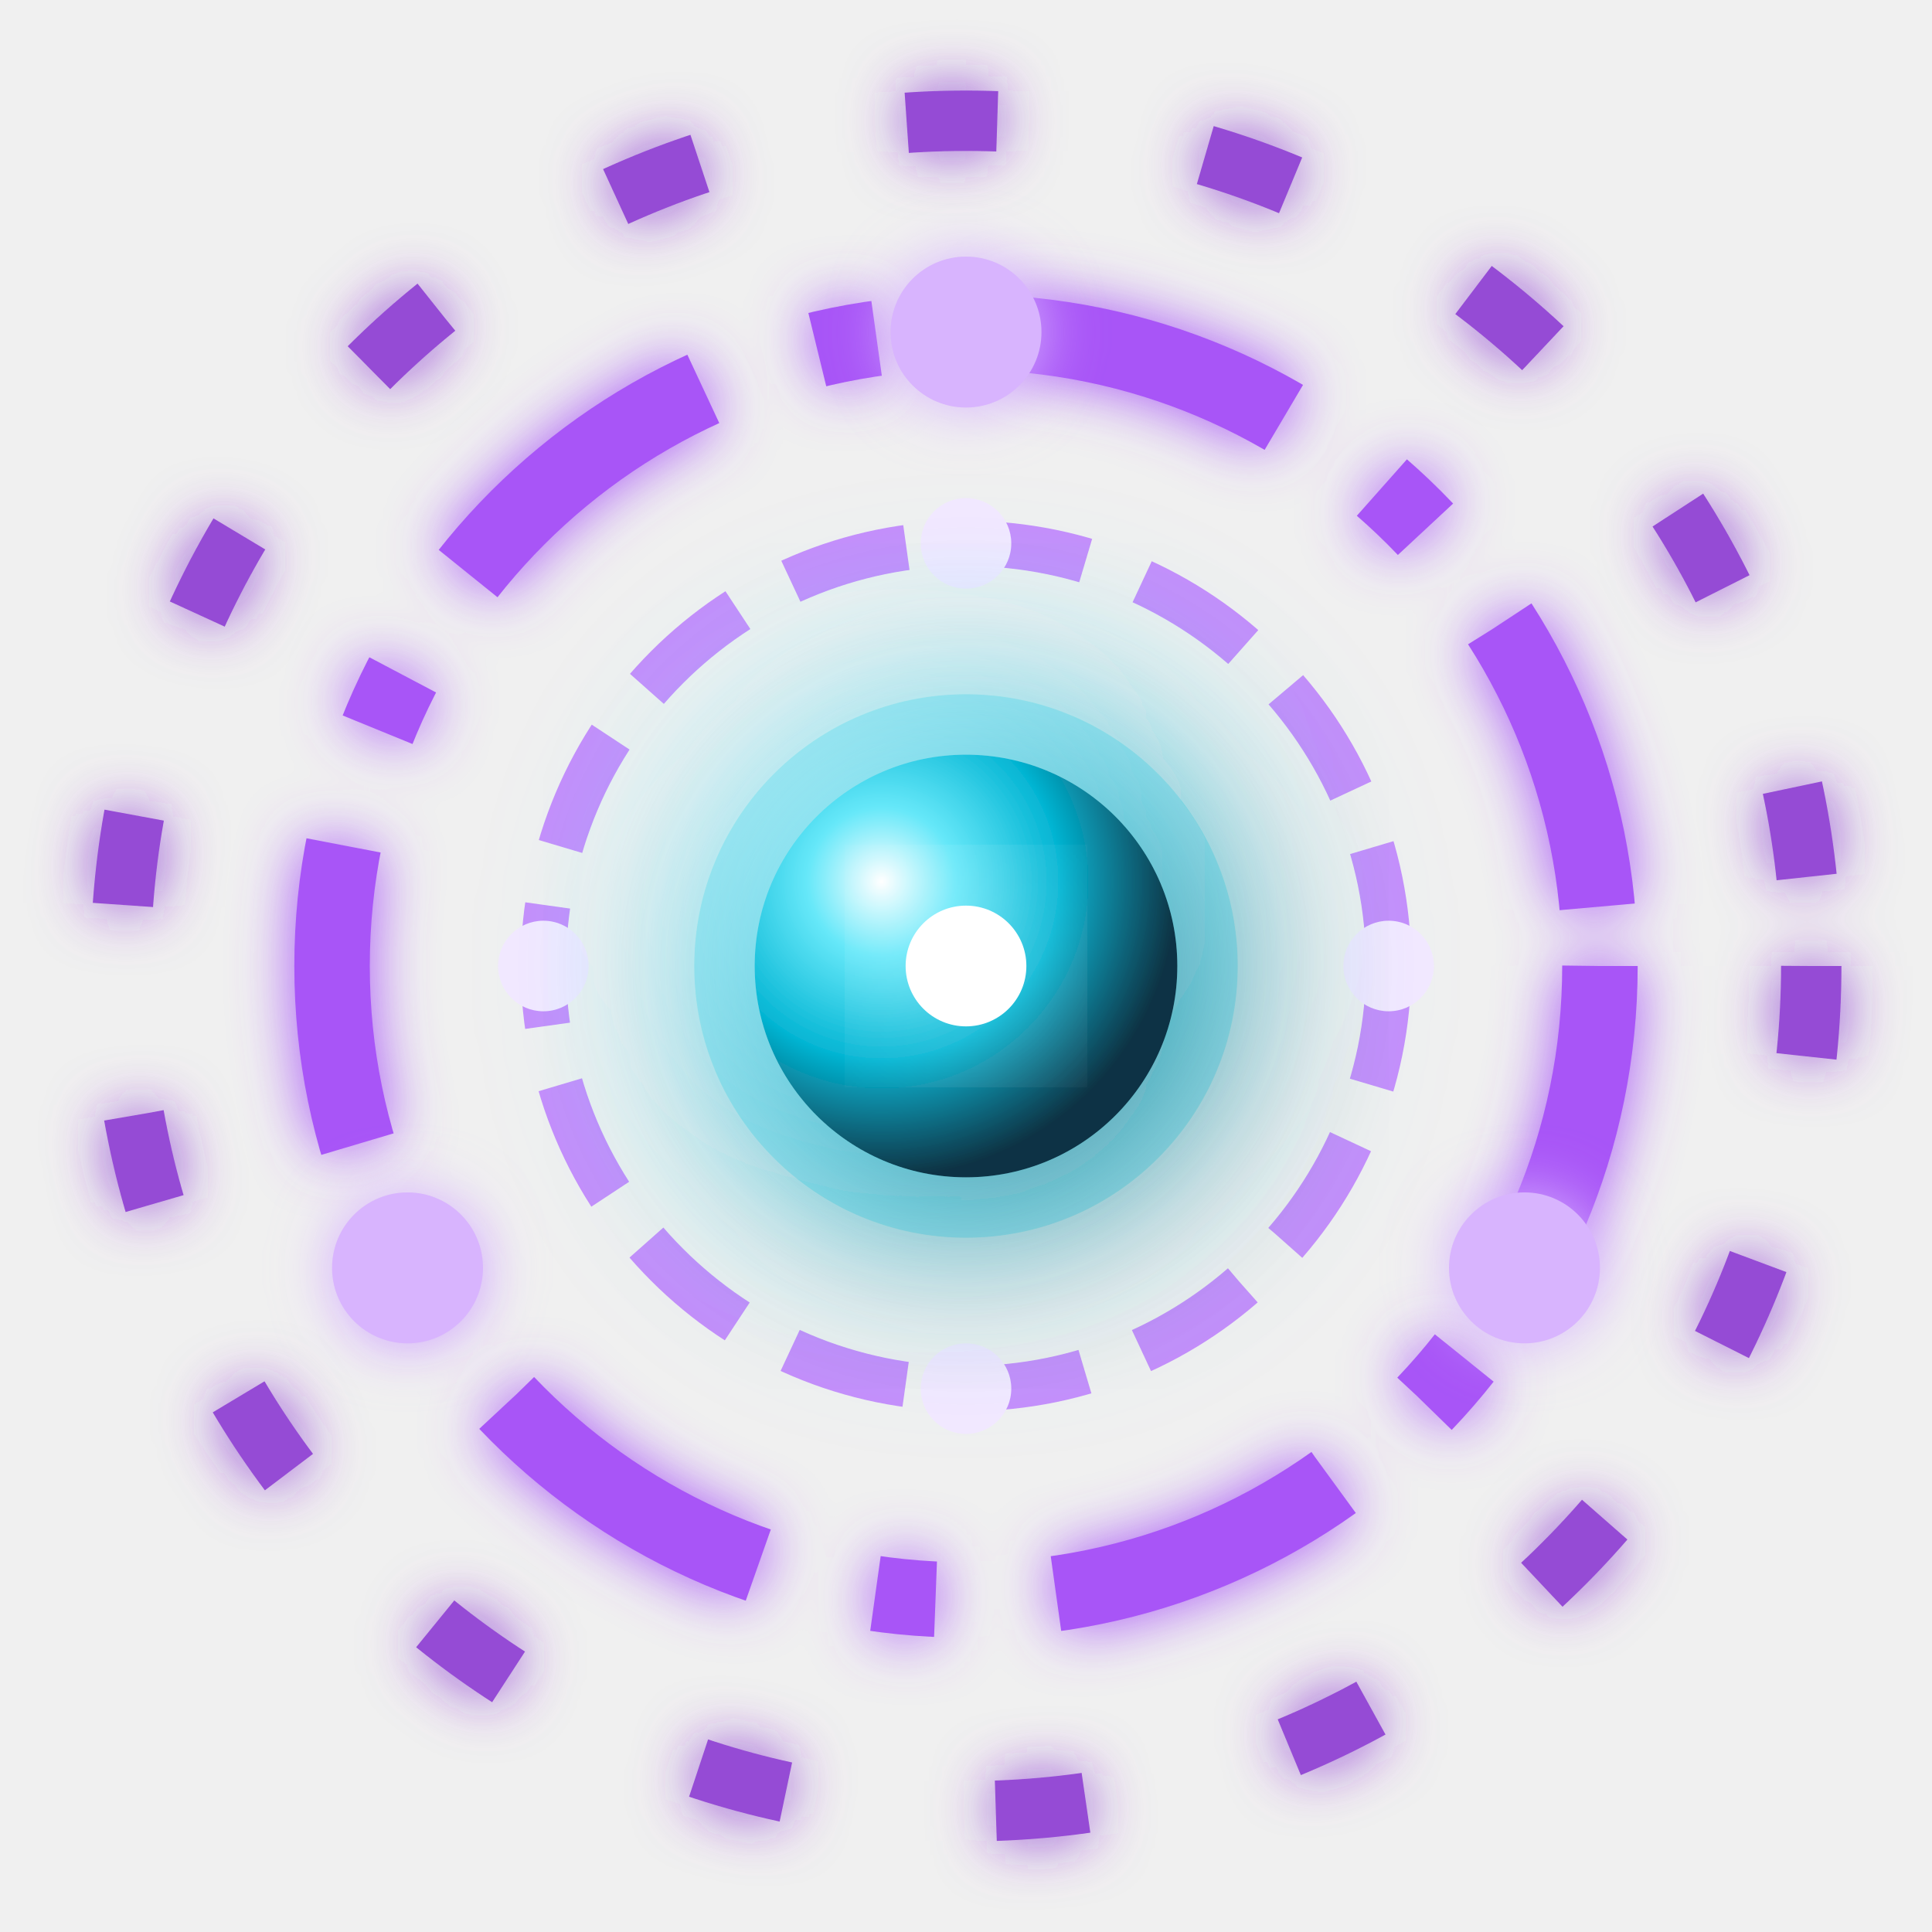
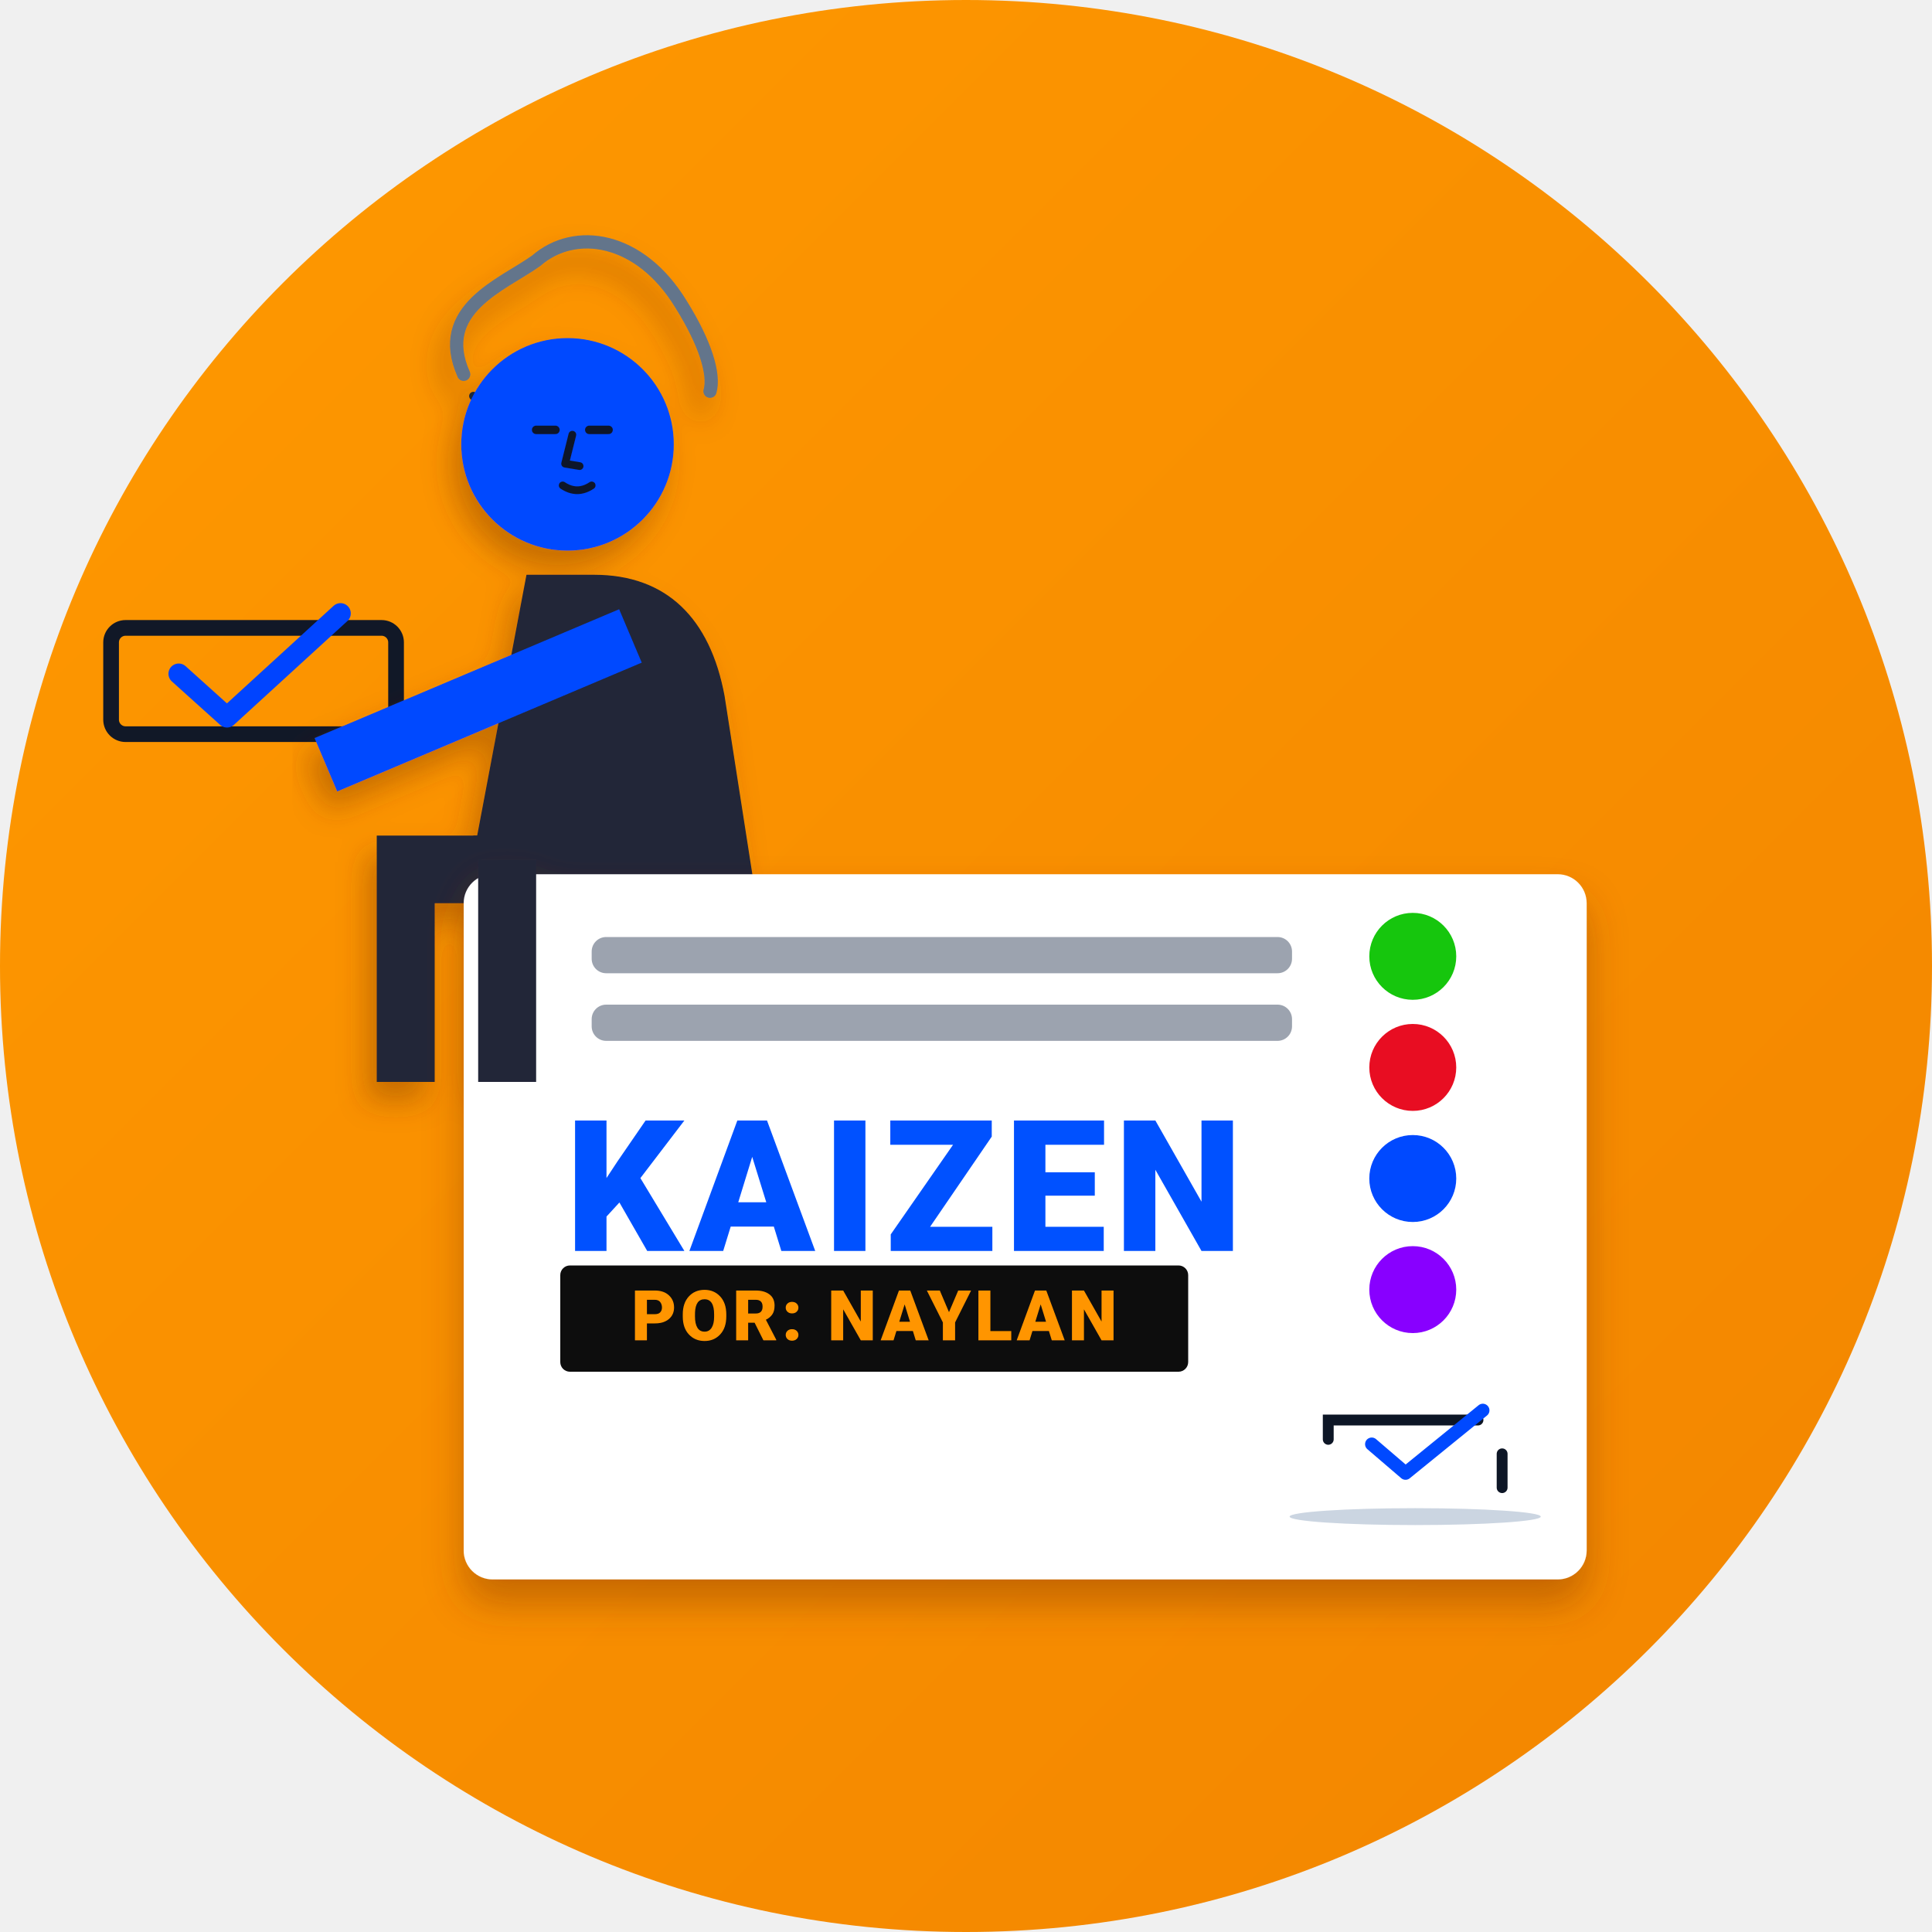
- <svg xmlns="http://www.w3.org/2000/svg" viewBox="0 0 64 64">
+ <svg xmlns="http://www.w3.org/2000/svg" viewBox="0 0 800 800" width="100%" height="100%">
  <defs>
-     <filter id="coreGlow" x="-50%" y="-50%" width="200%" height="200%">
-       <feGaussianBlur stdDeviation="3.5" result="coloredBlur" />
-       <feMerge>
-         <feMergeNode in="coloredBlur" />
-         <feMergeNode in="SourceGraphic" />
-       </feMerge>
+     <filter id="cardShadow" x="-10%" y="-10%" width="130%" height="130%">
+       <feDropShadow dx="0" dy="10" stdDeviation="8" flood-color="#8a3d00" flood-opacity="0.45" />
    </filter>
-     <filter id="purpleGlow" x="-50%" y="-50%" width="200%" height="200%">
-       <feGaussianBlur stdDeviation="1" result="blur" />
-       <feMerge>
-         <feMergeNode in="blur" />
-         <feMergeNode in="SourceGraphic" />
-       </feMerge>
+     <filter id="personShadow" x="-15%" y="-15%" width="140%" height="140%">
+       <feDropShadow dx="-4" dy="8" stdDeviation="6" flood-color="#7c3500" flood-opacity="0.4" />
    </filter>
-     <radialGradient id="coreGradient" cx="30%" cy="30%" r="70%">
-       <stop offset="0%" stop-color="#ffffff" />
-       <stop offset="25%" stop-color="#67e8f9" />
-       <stop offset="60%" stop-color="#06b6d4" />
-       <stop offset="100%" stop-color="#083344" />
-     </radialGradient>
+     <linearGradient id="orangeGrad" x1="0%" y1="0%" x2="100%" y2="100%">
+       <stop offset="0%" stop-color="#ff9900" />
+       <stop offset="100%" stop-color="#f28500" />
+     </linearGradient>
  </defs>
-   <rect width="64" height="64" fill="transparent" />
-   <circle cx="32" cy="32" r="28" stroke="#7e22ce" stroke-width="2" fill="none" stroke-dasharray="3 7" filter="url(#purpleGlow)" opacity="0.8" />
-   <circle cx="32" cy="32" r="21" stroke="#a855f7" stroke-width="2.5" fill="none" stroke-dasharray="10 4 2 4" filter="url(#purpleGlow)" />
-   <circle cx="32" cy="11" r="2.5" fill="#d8b4fe" filter="url(#purpleGlow)" />
-   <circle cx="13.5" cy="42" r="2.5" fill="#d8b4fe" filter="url(#purpleGlow)" />
-   <circle cx="50.5" cy="42" r="2.5" fill="#d8b4fe" filter="url(#purpleGlow)" />
-   <circle cx="32" cy="32" r="14" stroke="#c084fc" stroke-width="1.5" fill="none" stroke-dasharray="4 2" opacity="0.9" />
-   <circle cx="18" cy="32" r="1.5" fill="#f3e8ff" />
-   <circle cx="46" cy="32" r="1.5" fill="#f3e8ff" />
-   <circle cx="32" cy="18" r="1.5" fill="#f3e8ff" />
-   <circle cx="32" cy="46" r="1.5" fill="#f3e8ff" />
-   <circle cx="32" cy="32" r="9" fill="#22d3ee" opacity="0.4" filter="url(#coreGlow)" />
-   <circle cx="32" cy="32" r="7" fill="url(#coreGradient)" filter="url(#coreGlow)" />
-   <circle cx="32" cy="32" r="2" fill="#ffffff" filter="url(#coreGlow)" />
+   <circle cx="400" cy="400" r="400" fill="url(#orangeGrad)" />
+   <g transform="translate(46, 260)">
+     <rect x="0" y="0" width="118" height="44" rx="6" fill="none" stroke="#111827" stroke-width="6.5" />
+     <path d="M 28 19 L 48 37 L 95 -6" fill="none" stroke="#0044ff" stroke-width="8.5" stroke-linecap="round" stroke-linejoin="round" />
+   </g>
+   <g filter="url(#personShadow)">
+     <path d="M 192 155 C 180 128, 208 118, 222 108 C 238 94, 265 98, 282 126 C 292 142, 296 155, 294 162" fill="none" stroke="#64748b" stroke-width="5.5" stroke-linecap="round" />
+     <path d="M 196 164 C 204 169, 214 169, 219 164" fill="none" stroke="#1e293b" stroke-width="3.5" stroke-linecap="round" />
+     <circle cx="235" cy="184" r="44" fill="#0048ff" />
+     <line x1="222" y1="178" x2="230" y2="178" stroke="#0f172a" stroke-width="3.5" stroke-linecap="round" />
+     <line x1="244" y1="178" x2="252" y2="178" stroke="#0f172a" stroke-width="3.5" stroke-linecap="round" />
+     <path d="M 237 180 L 234 192 L 240 193" fill="none" stroke="#0f172a" stroke-width="3.2" stroke-linecap="round" stroke-linejoin="round" />
+     <path d="M 233 201 Q 239 205 245 201" fill="none" stroke="#0f172a" stroke-width="3.2" stroke-linecap="round" />
+     <path d="M 218 238 L 246 238 C 276 238, 294 256, 300 288 L 312 365 L 194 365 Z" fill="#232738" />
+     <path d="M 156 346 L 210 346 L 210 374 L 180 374 L 180 448 L 156 448 Z" fill="#232738" />
+     <path d="M 196 346 L 238 346 L 238 448 L 200 448 L 200 374 L 196 374 Z" fill="#232738" />
+     <path d="M 250 268 L 146 312" fill="none" stroke="#0048ff" stroke-width="24" stroke-linecap="square" />
+   </g>
+   <g filter="url(#cardShadow)">
+     <rect x="192" y="362" width="465" height="292" rx="12" fill="#ffffff" />
+     <rect x="198" y="356" width="24" height="92" fill="#232738" />
+     <rect x="245" y="388" width="290" height="15" rx="6" fill="#9ca3af" />
+     <rect x="245" y="416" width="290" height="15" rx="6" fill="#9ca3af" />
+     <circle cx="585" cy="396" r="18" fill="#16c60c" />
+     <circle cx="585" cy="442" r="18" fill="#e81123" />
+     <circle cx="585" cy="488" r="18" fill="#0048ff" />
+     <circle cx="585" cy="534" r="18" fill="#8800ff" />
+     <text x="234" y="518" font-family="system-ui, -apple-system, 'Segoe UI', Roboto, Helvetica, Arial, sans-serif" font-size="76" font-weight="900" fill="#0051ff" letter-spacing="3">KAIZEN</text>
+     <rect x="232" y="524" width="260" height="44" rx="4" fill="#09090b" />
+     <text x="362" y="555" text-anchor="middle" font-family="system-ui, -apple-system, 'Segoe UI', Roboto, Helvetica, Arial, sans-serif" font-size="29" font-weight="900" fill="#ff9500" letter-spacing="1.5">POR: NAYLAN</text>
+     <g transform="translate(546, 588)">
+       <path d="M 4 8 L 4 0 L 66 0" fill="none" stroke="#111827" stroke-width="4.5" stroke-linecap="round" />
+       <line x1="76" y1="14" x2="76" y2="28" stroke="#111827" stroke-width="4.5" stroke-linecap="round" />
+       <path d="M 22 10 L 36 22 L 68 -4" fill="none" stroke="#0048ff" stroke-width="5.5" stroke-linecap="round" stroke-linejoin="round" />
+       <ellipse cx="40" cy="40" rx="52" ry="3.5" fill="#cbd5e1" />
+     </g>
+   </g>
</svg>
